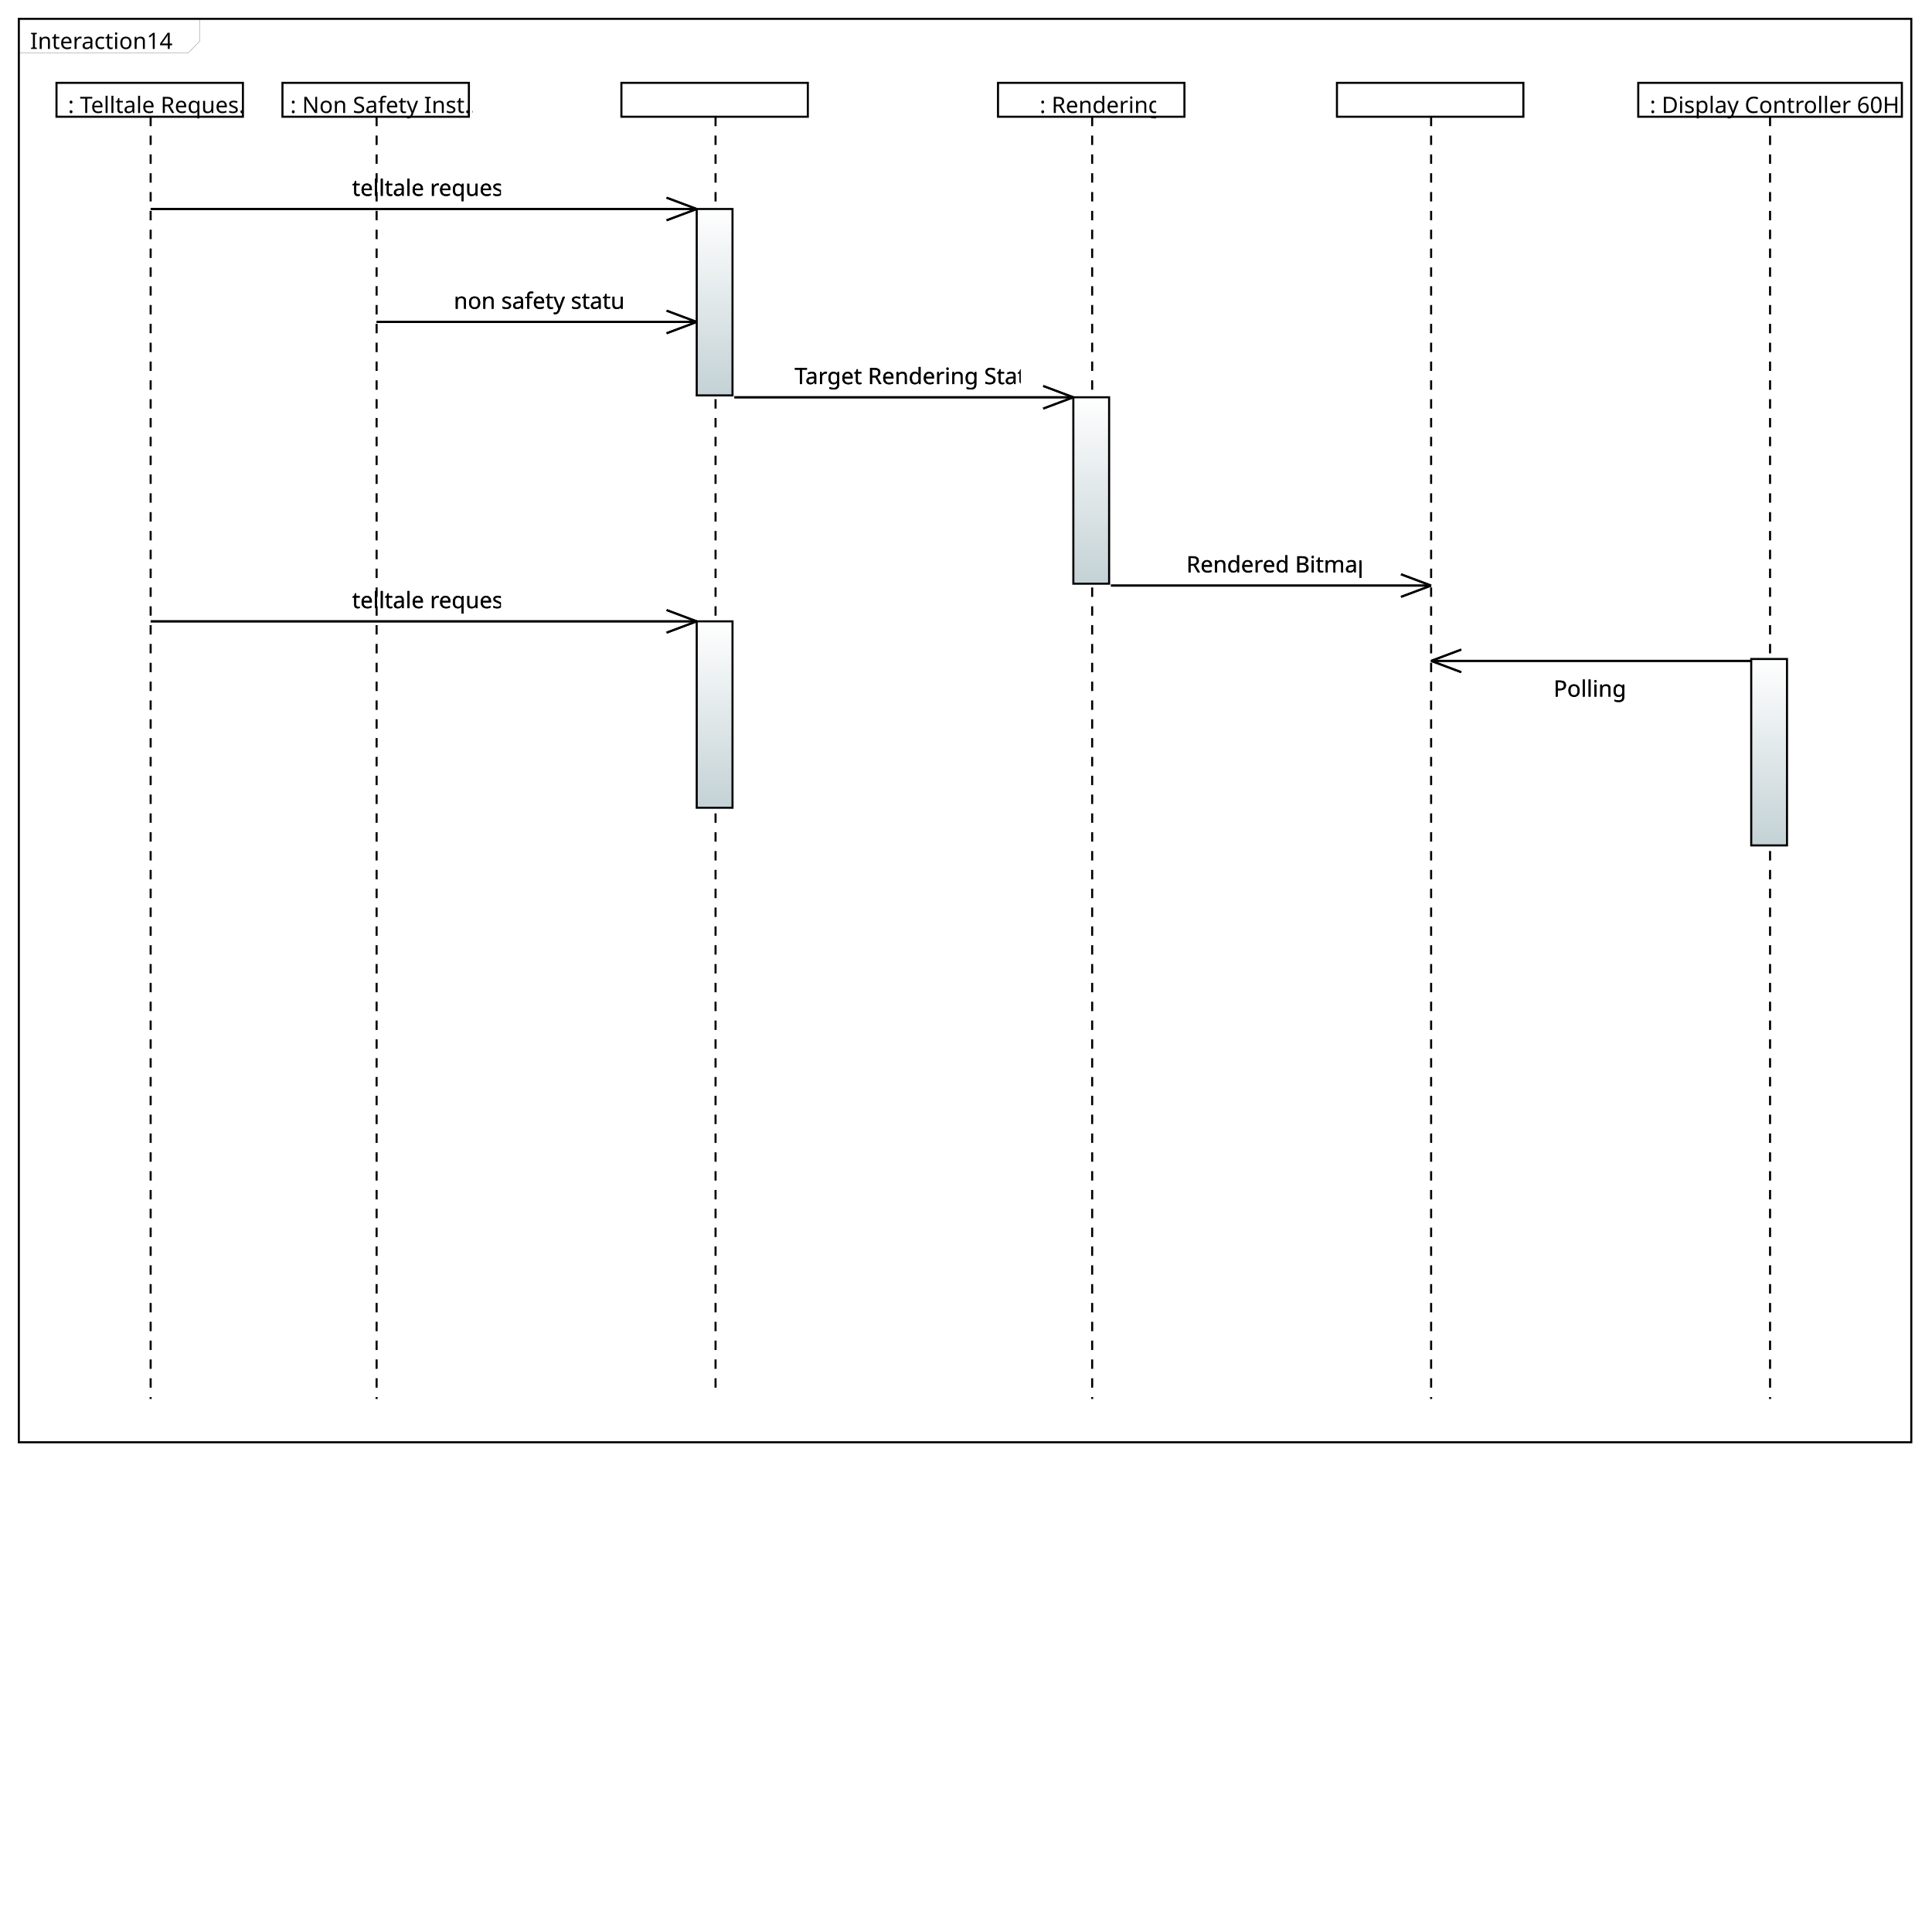
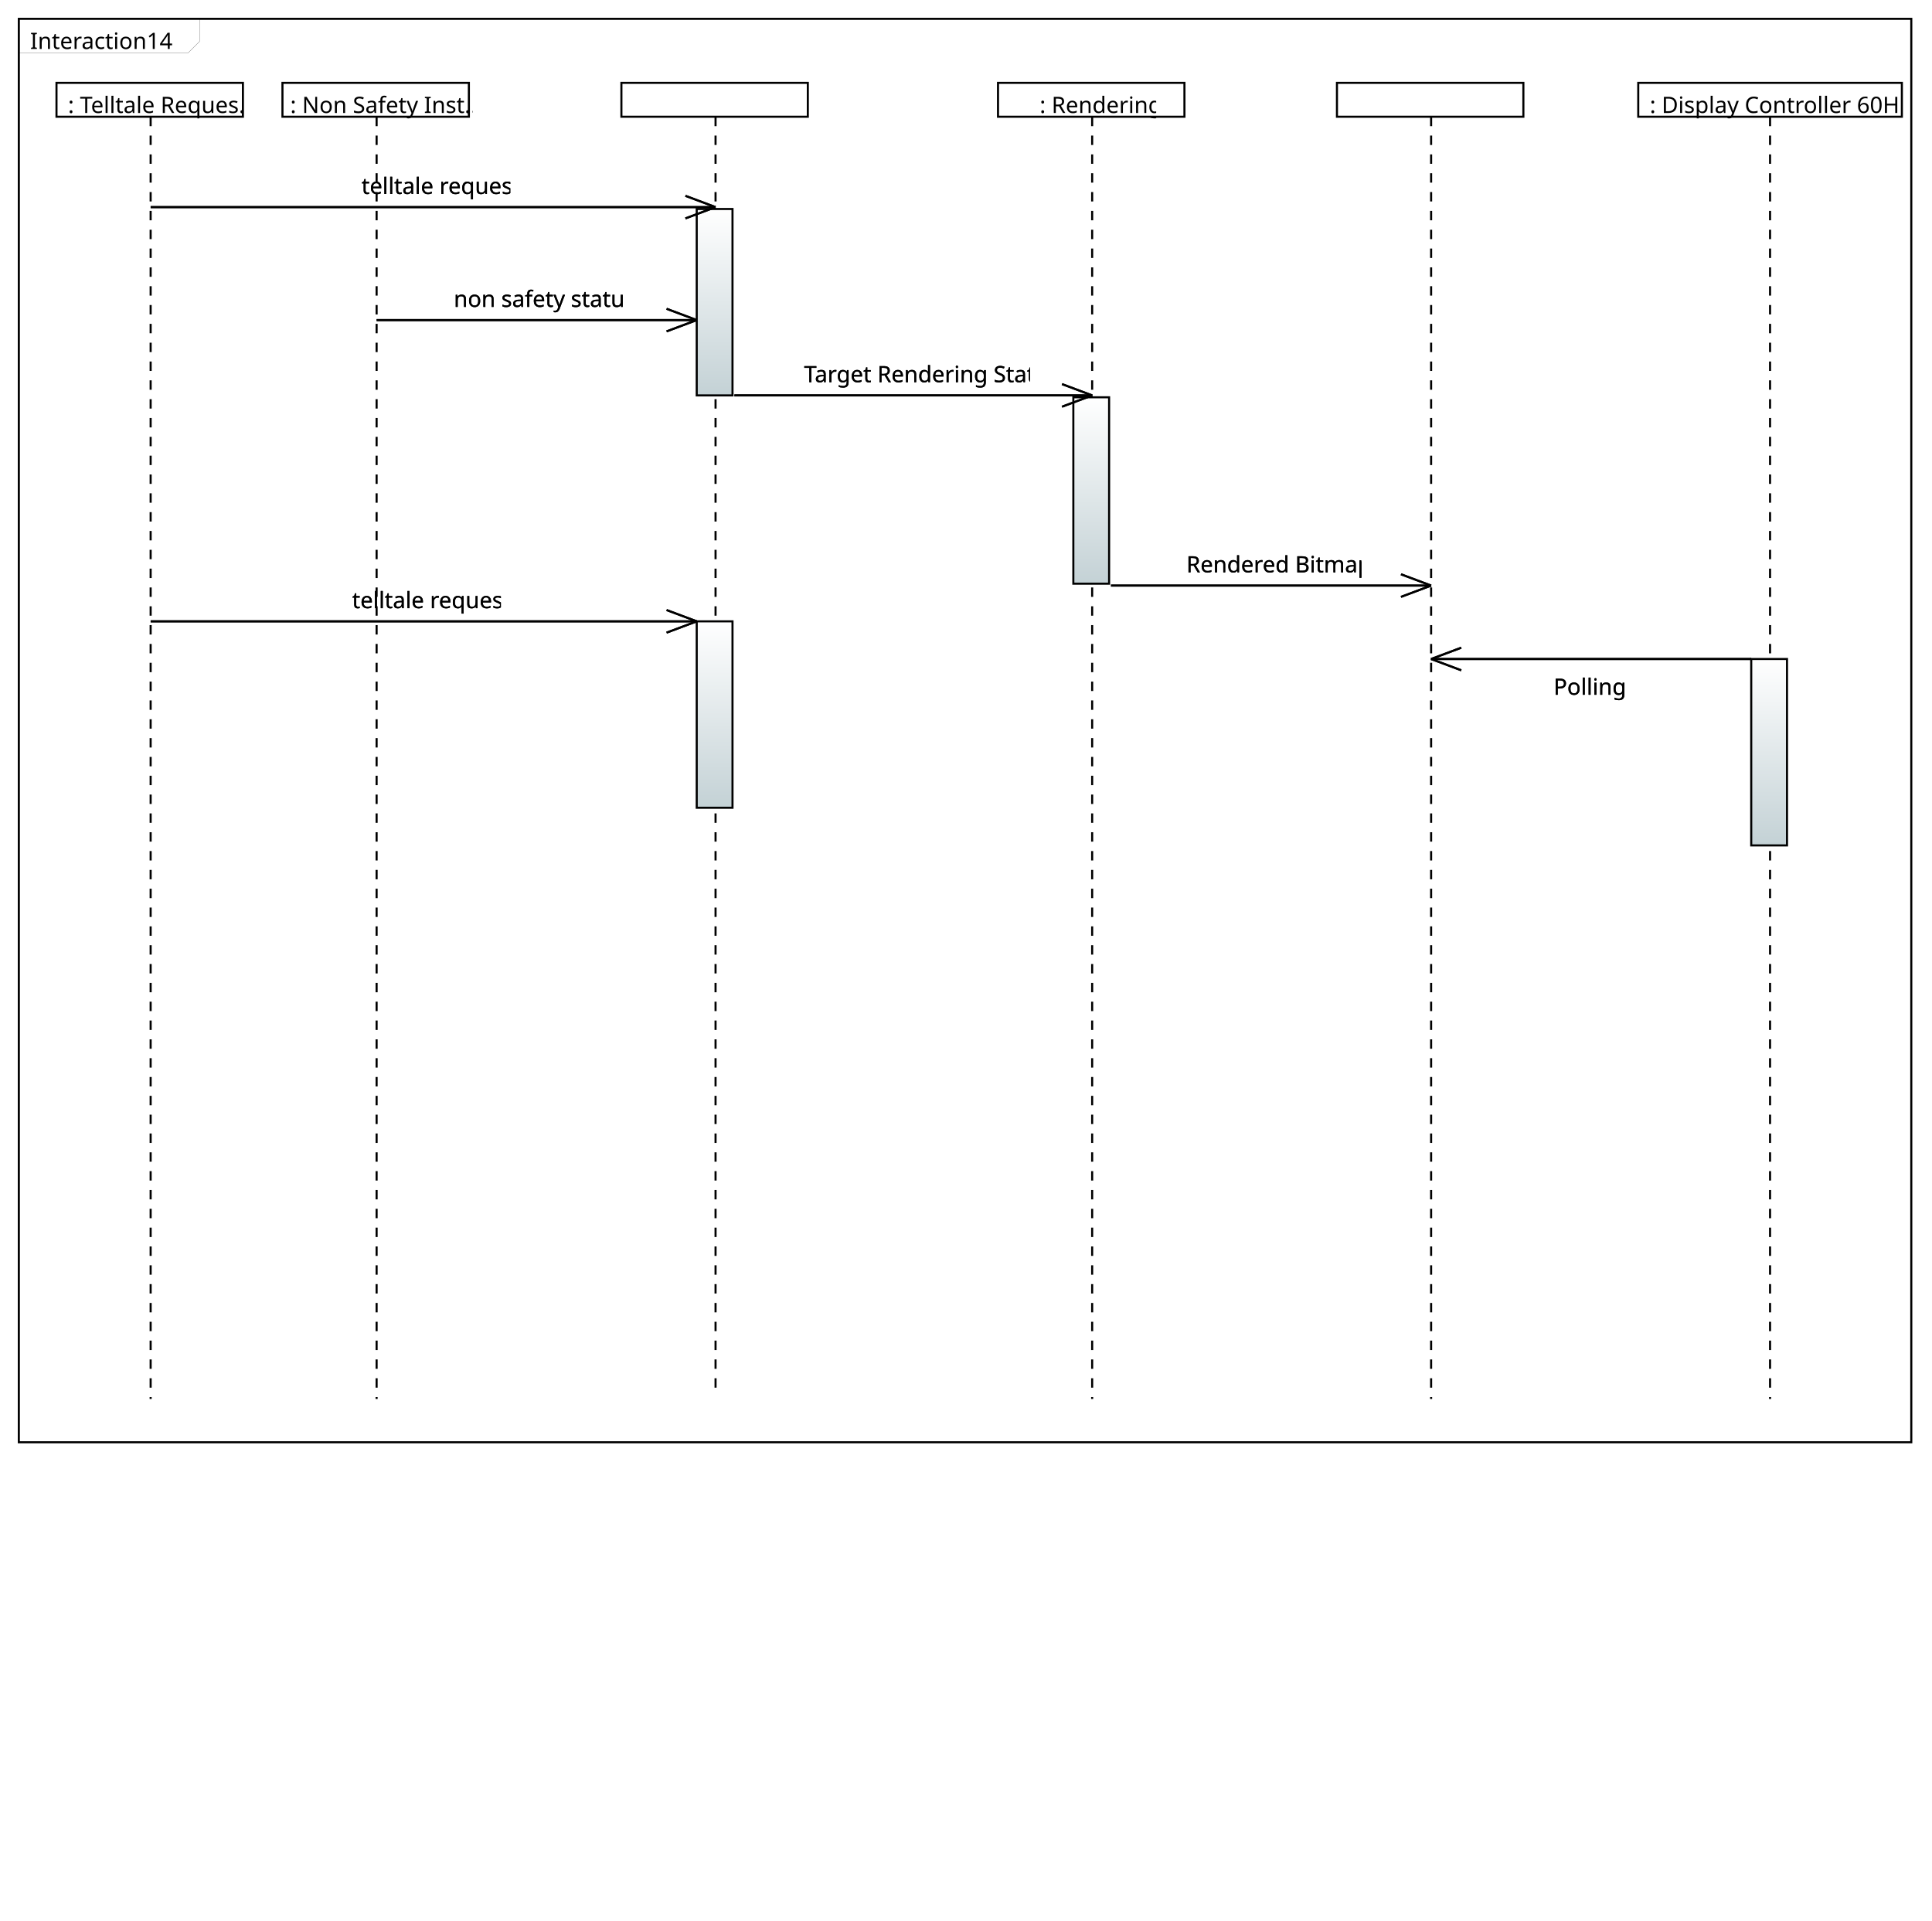
<svg xmlns="http://www.w3.org/2000/svg" xmlns:xlink="http://www.w3.org/1999/xlink" stroke-dasharray="none" shape-rendering="auto" font-family="'Dialog'" width="1026" text-rendering="auto" fill-opacity="1" contentScriptType="text/ecmascript" color-interpolation="auto" color-rendering="auto" preserveAspectRatio="xMidYMid meet" font-size="12" viewBox="0 0 1026 1020" fill="black" stroke="black" image-rendering="auto" stroke-miterlimit="10" zoomAndPan="magnify" version="1.0" stroke-linecap="square" stroke-linejoin="miter" contentStyleType="text/css" font-style="normal" height="1020" stroke-width="1" stroke-dashoffset="0" font-weight="normal" stroke-opacity="1">
  <defs id="genericDefs" />
  <g>
    <defs id="defs1">
      <linearGradient x1="10" x2="10" y1="10" gradientUnits="userSpaceOnUse" y2="767" xlink:type="simple" xlink:actuate="onLoad" id="linearGradient1" xlink:show="other" spreadMethod="pad">
        <stop stop-opacity="1" stop-color="white" offset="0%" />
        <stop stop-opacity="1" stop-color="white" offset="100%" />
      </linearGradient>
      <linearGradient x1="30" x2="30" y1="44" gradientUnits="userSpaceOnUse" y2="744" xlink:type="simple" xlink:actuate="onLoad" id="linearGradient2" xlink:show="other" spreadMethod="pad">
        <stop stop-opacity="1" stop-color="white" offset="0%" />
        <stop stop-opacity="1" stop-color="rgb(195,209,213)" offset="100%" />
      </linearGradient>
      <linearGradient x1="150" x2="150" y1="44" gradientUnits="userSpaceOnUse" y2="744" xlink:type="simple" xlink:actuate="onLoad" id="linearGradient3" xlink:show="other" spreadMethod="pad">
        <stop stop-opacity="1" stop-color="white" offset="0%" />
        <stop stop-opacity="1" stop-color="rgb(195,209,213)" offset="100%" />
      </linearGradient>
      <linearGradient x1="330" x2="330" y1="44" gradientUnits="userSpaceOnUse" y2="743" xlink:type="simple" xlink:actuate="onLoad" id="linearGradient4" xlink:show="other" spreadMethod="pad">
        <stop stop-opacity="1" stop-color="white" offset="0%" />
        <stop stop-opacity="1" stop-color="rgb(195,209,213)" offset="100%" />
      </linearGradient>
      <linearGradient x1="370" x2="370" y1="111" gradientUnits="userSpaceOnUse" y2="211" xlink:type="simple" xlink:actuate="onLoad" id="linearGradient5" xlink:show="other" spreadMethod="pad">
        <stop stop-opacity="1" stop-color="white" offset="0%" />
        <stop stop-opacity="1" stop-color="rgb(195,209,213)" offset="100%" />
      </linearGradient>
      <linearGradient x1="370" x2="370" y1="330" gradientUnits="userSpaceOnUse" y2="430" xlink:type="simple" xlink:actuate="onLoad" id="linearGradient6" xlink:show="other" spreadMethod="pad">
        <stop stop-opacity="1" stop-color="white" offset="0%" />
        <stop stop-opacity="1" stop-color="rgb(195,209,213)" offset="100%" />
      </linearGradient>
      <linearGradient x1="710" x2="710" y1="44" gradientUnits="userSpaceOnUse" y2="744" xlink:type="simple" xlink:actuate="onLoad" id="linearGradient7" xlink:show="other" spreadMethod="pad">
        <stop stop-opacity="1" stop-color="white" offset="0%" />
        <stop stop-opacity="1" stop-color="rgb(195,209,213)" offset="100%" />
      </linearGradient>
      <linearGradient x1="870" x2="870" y1="44" gradientUnits="userSpaceOnUse" y2="744" xlink:type="simple" xlink:actuate="onLoad" id="linearGradient8" xlink:show="other" spreadMethod="pad">
        <stop stop-opacity="1" stop-color="white" offset="0%" />
        <stop stop-opacity="1" stop-color="rgb(195,209,213)" offset="100%" />
      </linearGradient>
      <linearGradient x1="930" x2="930" y1="350" gradientUnits="userSpaceOnUse" y2="450" xlink:type="simple" xlink:actuate="onLoad" id="linearGradient9" xlink:show="other" spreadMethod="pad">
        <stop stop-opacity="1" stop-color="white" offset="0%" />
        <stop stop-opacity="1" stop-color="rgb(195,209,213)" offset="100%" />
      </linearGradient>
      <linearGradient x1="530" x2="530" y1="44" gradientUnits="userSpaceOnUse" y2="744" xlink:type="simple" xlink:actuate="onLoad" id="linearGradient10" xlink:show="other" spreadMethod="pad">
        <stop stop-opacity="1" stop-color="white" offset="0%" />
        <stop stop-opacity="1" stop-color="rgb(195,209,213)" offset="100%" />
      </linearGradient>
      <linearGradient x1="570" x2="570" y1="211" gradientUnits="userSpaceOnUse" y2="311" xlink:type="simple" xlink:actuate="onLoad" id="linearGradient11" xlink:show="other" spreadMethod="pad">
        <stop stop-opacity="1" stop-color="white" offset="0%" />
        <stop stop-opacity="1" stop-color="rgb(195,209,213)" offset="100%" />
      </linearGradient>
      <clipPath clipPathUnits="userSpaceOnUse" id="clipPath1">
        <path d="M10 10 L10 766 L1015 766 L1015 10 Z" />
      </clipPath>
      <clipPath clipPathUnits="userSpaceOnUse" id="clipPath2">
        <path d="M7 7 L1019 7 L1019 770 L7 770 L7 7 Z" />
      </clipPath>
      <clipPath clipPathUnits="userSpaceOnUse" id="clipPath3">
        <path d="M15 12 L93 12 L93 29 L15 29 L15 12 Z" />
      </clipPath>
      <clipPath clipPathUnits="userSpaceOnUse" id="clipPath4">
        <path d="M29 43 L131 43 L131 745 L29 745 L29 43 Z" />
      </clipPath>
      <clipPath clipPathUnits="userSpaceOnUse" id="clipPath5">
        <path d="M30 44 L30 743 L129 743 L129 44 Z" />
      </clipPath>
      <clipPath clipPathUnits="userSpaceOnUse" id="clipPath6">
        <path d="M32 46 L130 46 L130 63 L32 63 L32 46 Z" />
      </clipPath>
      <clipPath clipPathUnits="userSpaceOnUse" id="clipPath7">
        <path d="M149 43 L251 43 L251 745 L149 745 L149 43 Z" />
      </clipPath>
      <clipPath clipPathUnits="userSpaceOnUse" id="clipPath8">
        <path d="M150 44 L150 743 L249 743 L249 44 Z" />
      </clipPath>
      <clipPath clipPathUnits="userSpaceOnUse" id="clipPath9">
        <path d="M150 46 L251 46 L251 63 L150 63 L150 46 Z" />
      </clipPath>
      <clipPath clipPathUnits="userSpaceOnUse" id="clipPath10">
        <path d="M329 43 L431 43 L431 744 L329 744 L329 43 Z" />
      </clipPath>
      <clipPath clipPathUnits="userSpaceOnUse" id="clipPath11">
        <path d="M330 44 L330 742 L429 742 L429 44 Z" />
      </clipPath>
      <clipPath clipPathUnits="userSpaceOnUse" id="clipPath12">
        <path d="M370 111 L370 210 L389 210 L389 111 Z" />
      </clipPath>
      <clipPath clipPathUnits="userSpaceOnUse" id="clipPath13">
        <path d="M369 110 L391 110 L391 212 L369 212 L369 110 Z" />
      </clipPath>
      <clipPath clipPathUnits="userSpaceOnUse" id="clipPath14">
        <path d="M370 330 L370 429 L389 429 L389 330 Z" />
      </clipPath>
      <clipPath clipPathUnits="userSpaceOnUse" id="clipPath15">
        <path d="M369 329 L391 329 L391 431 L369 431 L369 329 Z" />
      </clipPath>
      <clipPath clipPathUnits="userSpaceOnUse" id="clipPath16">
        <path d="M709 43 L811 43 L811 745 L709 745 L709 43 Z" />
      </clipPath>
      <clipPath clipPathUnits="userSpaceOnUse" id="clipPath17">
        <path d="M710 44 L710 743 L809 743 L809 44 Z" />
      </clipPath>
      <clipPath clipPathUnits="userSpaceOnUse" id="clipPath18">
        <path d="M869 43 L1012 43 L1012 745 L869 745 L869 43 Z" />
      </clipPath>
      <clipPath clipPathUnits="userSpaceOnUse" id="clipPath19">
        <path d="M870 44 L870 743 L1010 743 L1010 44 Z" />
      </clipPath>
      <clipPath clipPathUnits="userSpaceOnUse" id="clipPath20">
        <path d="M872 46 L1010 46 L1010 63 L872 63 L872 46 Z" />
      </clipPath>
      <clipPath clipPathUnits="userSpaceOnUse" id="clipPath21">
        <path d="M930 350 L930 449 L949 449 L949 350 Z" />
      </clipPath>
      <clipPath clipPathUnits="userSpaceOnUse" id="clipPath22">
        <path d="M929 349 L951 349 L951 451 L929 451 L929 349 Z" />
      </clipPath>
      <clipPath clipPathUnits="userSpaceOnUse" id="clipPath23">
        <path d="M529 43 L631 43 L631 745 L529 745 L529 43 Z" />
      </clipPath>
      <clipPath clipPathUnits="userSpaceOnUse" id="clipPath24">
        <path d="M530 44 L530 743 L629 743 L629 44 Z" />
      </clipPath>
      <clipPath clipPathUnits="userSpaceOnUse" id="clipPath25">
        <path d="M548 46 L614 46 L614 63 L548 63 L548 46 Z" />
      </clipPath>
      <clipPath clipPathUnits="userSpaceOnUse" id="clipPath26">
        <path d="M570 211 L570 310 L589 310 L589 211 Z" />
      </clipPath>
      <clipPath clipPathUnits="userSpaceOnUse" id="clipPath27">
        <path d="M569 210 L591 210 L591 312 L569 312 L569 210 Z" />
      </clipPath>
      <clipPath clipPathUnits="userSpaceOnUse" id="clipPath28">
        <path d="M9 9 L1017 9 L1017 768 L9 768 L9 9 Z" />
      </clipPath>
      <clipPath clipPathUnits="userSpaceOnUse" id="clipPath29">
        <path d="M-1 -1 L1027 -1 L1027 1021 L-1 1021 L-1 -1 Z" />
      </clipPath>
      <clipPath clipPathUnits="userSpaceOnUse" id="clipPath30">
-         <path d="M186 90 L266 90 L266 107 L186 107 L186 90 Z" />
+         <path d="M186 309 L266 309 L266 326 L186 326 L186 309 Z" />
      </clipPath>
      <clipPath clipPathUnits="userSpaceOnUse" id="clipPath31">
-         <path d="M353 104 L372 104 L372 119 L353 119 L353 104 Z" />
+         <path d="M353 323 L372 323 L372 338 L353 338 L353 323 Z" />
      </clipPath>
      <clipPath clipPathUnits="userSpaceOnUse" id="clipPath32">
+         <path d="M824 355 L864 355 L864 372 L824 372 L824 355 Z" />
+       </clipPath>
+       <clipPath clipPathUnits="userSpaceOnUse" id="clipPath33">
+         <path d="M759 343 L778 343 L778 358 L759 358 L759 343 Z" />
+       </clipPath>
+       <clipPath clipPathUnits="userSpaceOnUse" id="clipPath34">
+         <path d="M240 149 L332 149 L332 166 L240 166 L240 149 Z" />
+       </clipPath>
+       <clipPath clipPathUnits="userSpaceOnUse" id="clipPath35">
+         <path d="M353 163 L372 163 L372 178 L353 178 L353 163 Z" />
+       </clipPath>
+       <clipPath clipPathUnits="userSpaceOnUse" id="clipPath36">
+         <path d="M191 89 L271 89 L271 106 L191 106 L191 89 Z" />
+       </clipPath>
+       <clipPath clipPathUnits="userSpaceOnUse" id="clipPath37">
+         <path d="M363 103 L382 103 L382 118 L363 118 L363 103 Z" />
+       </clipPath>
+       <clipPath clipPathUnits="userSpaceOnUse" id="clipPath38">
+         <path d="M426 189 L547 189 L547 206 L426 206 L426 189 Z" />
+       </clipPath>
+       <clipPath clipPathUnits="userSpaceOnUse" id="clipPath39">
+         <path d="M563 203 L582 203 L582 218 L563 218 L563 203 Z" />
+       </clipPath>
+       <clipPath clipPathUnits="userSpaceOnUse" id="clipPath40">
        <path d="M629 290 L723 290 L723 307 L629 307 L629 290 Z" />
      </clipPath>
-       <clipPath clipPathUnits="userSpaceOnUse" id="clipPath33">
+       <clipPath clipPathUnits="userSpaceOnUse" id="clipPath41">
        <path d="M743 304 L762 304 L762 319 L743 319 L743 304 Z" />
-       </clipPath>
-       <clipPath clipPathUnits="userSpaceOnUse" id="clipPath34">
-         <path d="M824 356 L864 356 L864 373 L824 373 L824 356 Z" />
-       </clipPath>
-       <clipPath clipPathUnits="userSpaceOnUse" id="clipPath35">
-         <path d="M759 344 L778 344 L778 359 L759 359 L759 344 Z" />
-       </clipPath>
-       <clipPath clipPathUnits="userSpaceOnUse" id="clipPath36">
-         <path d="M421 190 L542 190 L542 207 L421 207 L421 190 Z" />
-       </clipPath>
-       <clipPath clipPathUnits="userSpaceOnUse" id="clipPath37">
-         <path d="M553 204 L572 204 L572 219 L553 219 L553 204 Z" />
-       </clipPath>
-       <clipPath clipPathUnits="userSpaceOnUse" id="clipPath38">
-         <path d="M240 150 L332 150 L332 167 L240 167 L240 150 Z" />
-       </clipPath>
-       <clipPath clipPathUnits="userSpaceOnUse" id="clipPath39">
-         <path d="M353 164 L372 164 L372 179 L353 179 L353 164 Z" />
-       </clipPath>
-       <clipPath clipPathUnits="userSpaceOnUse" id="clipPath40">
-         <path d="M186 309 L266 309 L266 326 L186 326 L186 309 Z" />
-       </clipPath>
-       <clipPath clipPathUnits="userSpaceOnUse" id="clipPath41">
-         <path d="M353 323 L372 323 L372 338 L353 338 L353 323 Z" />
      </clipPath>
    </defs>
    <g fill="url(#linearGradient1)" font-family="'Segoe UI'" stroke-linejoin="round" stroke="url(#linearGradient1)" stroke-width="0" stroke-miterlimit="0">
      <rect x="10" y="10" clip-path="url(#clipPath1)" width="1006" height="757" stroke="none" />
    </g>
    <g stroke-width="0.1" font-family="'Segoe UI'" stroke-linecap="butt">
      <line clip-path="url(#clipPath2)" fill="none" x1="106" x2="106" y1="10" y2="22" />
      <line clip-path="url(#clipPath2)" fill="none" x1="106" x2="106" y1="22" y2="22" />
      <line clip-path="url(#clipPath2)" fill="none" x1="106" x2="100" y1="22" y2="28" />
      <line clip-path="url(#clipPath2)" fill="none" x1="100" x2="100" y1="28" y2="28" />
      <line clip-path="url(#clipPath2)" fill="none" x1="100" x2="10" y1="28" y2="28" />
      <text xml:space="preserve" x="16" y="26" clip-path="url(#clipPath3)" stroke="none">Interaction14  </text>
      <rect x="30" y="44" clip-path="url(#clipPath4)" fill="none" width="99" height="18" stroke-width="1.1" />
      <line clip-path="url(#clipPath4)" fill="none" x1="80" x2="80" y1="62" y2="743" stroke-dasharray="5,5" stroke-width="1.1" />
    </g>
    <g stroke-linecap="butt" fill="url(#linearGradient2)" font-family="'Segoe UI'" stroke-dasharray="5,5" stroke="url(#linearGradient2)" stroke-width="1.1">
      <rect x="30" y="44" clip-path="url(#clipPath5)" width="100" opacity="0" height="700" stroke="none" />
      <text x="33" y="60" clip-path="url(#clipPath6)" fill="black" stroke="none" xml:space="preserve"> : Telltale Reques...</text>
      <rect x="150" y="44" clip-path="url(#clipPath7)" fill="none" width="99" stroke-dasharray="none" height="18" stroke="black" />
      <line clip-path="url(#clipPath7)" fill="none" x1="200" x2="200" y1="62" y2="743" stroke="black" />
      <rect x="150" y="44" clip-path="url(#clipPath8)" fill="url(#linearGradient3)" width="100" opacity="0" height="700" stroke="none" />
      <text x="151" y="60" clip-path="url(#clipPath9)" fill="black" stroke="none" xml:space="preserve"> : Non Safety Inst...</text>
      <rect x="330" y="44" clip-path="url(#clipPath10)" fill="none" width="99" stroke-dasharray="none" height="18" stroke="black" />
      <line clip-path="url(#clipPath10)" fill="none" x1="380" x2="380" y1="62" y2="742" stroke="black" />
      <rect x="330" y="44" clip-path="url(#clipPath11)" fill="url(#linearGradient4)" width="100" opacity="0" height="699" stroke="none" />
      <rect x="370" y="111" clip-path="url(#clipPath12)" fill="url(#linearGradient5)" width="20" height="100" stroke="none" />
      <rect x="370" y="111" clip-path="url(#clipPath13)" fill="none" width="19" stroke-dasharray="none" rx="0" ry="0" height="99" stroke="black" />
      <rect x="370" y="330" clip-path="url(#clipPath14)" fill="url(#linearGradient6)" width="20" stroke-dasharray="none" height="100" stroke="none" />
      <rect x="370" y="330" clip-path="url(#clipPath15)" fill="none" width="19" stroke-dasharray="none" rx="0" ry="0" height="99" stroke="black" />
      <rect x="710" y="44" clip-path="url(#clipPath16)" fill="none" width="99" stroke-dasharray="none" height="18" stroke="black" />
      <line clip-path="url(#clipPath16)" fill="none" x1="760" x2="760" y1="62" y2="743" stroke="black" />
      <rect x="710" y="44" clip-path="url(#clipPath17)" fill="url(#linearGradient7)" width="100" opacity="0" height="700" stroke="none" />
      <rect x="870" y="44" clip-path="url(#clipPath18)" fill="none" width="140" stroke-dasharray="none" height="18" stroke="black" />
      <line clip-path="url(#clipPath18)" fill="none" x1="940" x2="940" y1="62" y2="743" stroke="black" />
      <rect x="870" y="44" clip-path="url(#clipPath19)" fill="url(#linearGradient8)" width="141" opacity="0" height="700" stroke="none" />
      <text x="873" y="60" clip-path="url(#clipPath20)" fill="black" stroke="none" xml:space="preserve"> : Display Controller 60H...</text>
      <rect x="930" y="350" clip-path="url(#clipPath21)" fill="url(#linearGradient9)" width="20" height="100" stroke="none" />
      <rect x="930" y="350" clip-path="url(#clipPath22)" fill="none" width="19" stroke-dasharray="none" rx="0" ry="0" height="99" stroke="black" />
      <rect x="530" y="44" clip-path="url(#clipPath23)" fill="none" width="99" stroke-dasharray="none" height="18" stroke="black" />
      <line clip-path="url(#clipPath23)" fill="none" x1="580" x2="580" y1="62" y2="743" stroke="black" />
      <rect x="530" y="44" clip-path="url(#clipPath24)" fill="url(#linearGradient10)" width="100" opacity="0" height="700" stroke="none" />
      <text x="549" y="60" clip-path="url(#clipPath25)" fill="black" stroke="none" xml:space="preserve"> : Rendering</text>
      <rect x="570" y="211" clip-path="url(#clipPath26)" fill="url(#linearGradient11)" width="20" height="100" stroke="none" />
      <rect x="570" y="211" clip-path="url(#clipPath27)" fill="none" width="19" stroke-dasharray="none" rx="0" ry="0" height="99" stroke="black" />
      <rect x="10" y="10" clip-path="url(#clipPath28)" fill="none" width="1005" stroke-dasharray="none" rx="0" ry="0" height="756" stroke="black" />
    </g>
    <g text-rendering="optimizeLegibility" stroke-width="1.1" font-family="'Segoe UI'" stroke-linecap="butt">
-       <line clip-path="url(#clipPath29)" fill="none" x1="80" x2="370" y1="111" y2="111" />
-       <text xml:space="preserve" x="187" y="104" clip-path="url(#clipPath30)" stroke="none">telltale request</text>
-       <line clip-path="url(#clipPath31)" fill="none" x1="354" x2="370" y1="117" y2="111" />
-       <line clip-path="url(#clipPath31)" fill="none" x1="370" x2="354" y1="111" y2="105" />
+       <line clip-path="url(#clipPath29)" fill="none" x1="80" x2="370" y1="330" y2="330" />
+       <text xml:space="preserve" x="187" y="323" clip-path="url(#clipPath30)" stroke="none">telltale request</text>
+       <line clip-path="url(#clipPath31)" fill="none" x1="354" x2="370" y1="336" y2="330" />
+       <line clip-path="url(#clipPath31)" fill="none" x1="370" x2="354" y1="330" y2="324" />
+       <line clip-path="url(#clipPath29)" fill="none" x1="930" x2="760" y1="350" y2="350" />
+       <text xml:space="preserve" x="825" y="369" clip-path="url(#clipPath32)" stroke="none">Polling</text>
+       <line clip-path="url(#clipPath33)" fill="none" x1="776" x2="760" y1="344" y2="350" />
+       <line clip-path="url(#clipPath33)" fill="none" x1="760" x2="776" y1="350" y2="356" />
+       <line clip-path="url(#clipPath29)" fill="none" x1="200" x2="370" y1="170" y2="170" />
+       <text xml:space="preserve" x="241" y="163" clip-path="url(#clipPath34)" stroke="none">non safety status</text>
+       <line clip-path="url(#clipPath35)" fill="none" x1="354" x2="370" y1="176" y2="170" />
+       <line clip-path="url(#clipPath35)" fill="none" x1="370" x2="354" y1="170" y2="164" />
+       <line clip-path="url(#clipPath29)" fill="none" x1="80" x2="380" y1="110" y2="110" />
+       <text xml:space="preserve" x="192" y="103" clip-path="url(#clipPath36)" stroke="none">telltale request</text>
+       <line clip-path="url(#clipPath37)" fill="none" x1="364" x2="380" y1="116" y2="110" />
+       <line clip-path="url(#clipPath37)" fill="none" x1="380" x2="364" y1="110" y2="104" />
+       <line clip-path="url(#clipPath29)" fill="none" x1="390" x2="580" y1="210" y2="210" />
+       <text xml:space="preserve" x="427" y="203" clip-path="url(#clipPath38)" stroke="none">Target Rendering State</text>
+       <line clip-path="url(#clipPath39)" fill="none" x1="564" x2="580" y1="216" y2="210" />
+       <line clip-path="url(#clipPath39)" fill="none" x1="580" x2="564" y1="210" y2="204" />
      <line clip-path="url(#clipPath29)" fill="none" x1="590" x2="760" y1="311" y2="311" />
-       <text xml:space="preserve" x="630" y="304" clip-path="url(#clipPath32)" stroke="none">Rendered Bitmap</text>
-       <line clip-path="url(#clipPath33)" fill="none" x1="744" x2="760" y1="317" y2="311" />
-       <line clip-path="url(#clipPath33)" fill="none" x1="760" x2="744" y1="311" y2="305" />
-       <line clip-path="url(#clipPath29)" fill="none" x1="930" x2="760" y1="351" y2="351" />
-       <text xml:space="preserve" x="825" y="370" clip-path="url(#clipPath34)" stroke="none">Polling</text>
-       <line clip-path="url(#clipPath35)" fill="none" x1="776" x2="760" y1="345" y2="351" />
-       <line clip-path="url(#clipPath35)" fill="none" x1="760" x2="776" y1="351" y2="357" />
-       <line clip-path="url(#clipPath29)" fill="none" x1="390" x2="570" y1="211" y2="211" />
-       <text xml:space="preserve" x="422" y="204" clip-path="url(#clipPath36)" stroke="none">Target Rendering State</text>
-       <line clip-path="url(#clipPath37)" fill="none" x1="554" x2="570" y1="217" y2="211" />
-       <line clip-path="url(#clipPath37)" fill="none" x1="570" x2="554" y1="211" y2="205" />
-       <line clip-path="url(#clipPath29)" fill="none" x1="200" x2="370" y1="171" y2="171" />
-       <text xml:space="preserve" x="241" y="164" clip-path="url(#clipPath38)" stroke="none">non safety status</text>
-       <line clip-path="url(#clipPath39)" fill="none" x1="354" x2="370" y1="177" y2="171" />
-       <line clip-path="url(#clipPath39)" fill="none" x1="370" x2="354" y1="171" y2="165" />
+       <text xml:space="preserve" x="630" y="304" clip-path="url(#clipPath40)" stroke="none">Rendered Bitmap</text>
+       <line clip-path="url(#clipPath41)" fill="none" x1="744" x2="760" y1="317" y2="311" />
+       <line clip-path="url(#clipPath41)" fill="none" x1="760" x2="744" y1="311" y2="305" />
+       <line clip-path="url(#clipPath29)" fill="none" x1="80" x2="380" y1="110" y2="110" />
+       <text xml:space="preserve" x="192" y="103" clip-path="url(#clipPath36)" stroke="none">telltale request</text>
+       <line clip-path="url(#clipPath37)" fill="none" x1="364" x2="380" y1="116" y2="110" />
+       <line clip-path="url(#clipPath37)" fill="none" x1="380" x2="364" y1="110" y2="104" />
+       <line clip-path="url(#clipPath29)" fill="none" x1="200" x2="370" y1="170" y2="170" />
+       <text xml:space="preserve" x="241" y="163" clip-path="url(#clipPath34)" stroke="none">non safety status</text>
+       <line clip-path="url(#clipPath35)" fill="none" x1="354" x2="370" y1="176" y2="170" />
+       <line clip-path="url(#clipPath35)" fill="none" x1="370" x2="354" y1="170" y2="164" />
+       <line clip-path="url(#clipPath29)" fill="none" x1="390" x2="580" y1="210" y2="210" />
+       <text xml:space="preserve" x="427" y="203" clip-path="url(#clipPath38)" stroke="none">Target Rendering State</text>
+       <line clip-path="url(#clipPath39)" fill="none" x1="564" x2="580" y1="216" y2="210" />
+       <line clip-path="url(#clipPath39)" fill="none" x1="580" x2="564" y1="210" y2="204" />
+       <line clip-path="url(#clipPath29)" fill="none" x1="590" x2="760" y1="311" y2="311" />
+       <text xml:space="preserve" x="630" y="304" clip-path="url(#clipPath40)" stroke="none">Rendered Bitmap</text>
+       <line clip-path="url(#clipPath41)" fill="none" x1="744" x2="760" y1="317" y2="311" />
+       <line clip-path="url(#clipPath41)" fill="none" x1="760" x2="744" y1="311" y2="305" />
+       <line clip-path="url(#clipPath29)" fill="none" x1="930" x2="760" y1="350" y2="350" />
+       <text xml:space="preserve" x="825" y="369" clip-path="url(#clipPath32)" stroke="none">Polling</text>
+       <line clip-path="url(#clipPath33)" fill="none" x1="776" x2="760" y1="344" y2="350" />
+       <line clip-path="url(#clipPath33)" fill="none" x1="760" x2="776" y1="350" y2="356" />
      <line clip-path="url(#clipPath29)" fill="none" x1="80" x2="370" y1="330" y2="330" />
-       <text xml:space="preserve" x="187" y="323" clip-path="url(#clipPath40)" stroke="none">telltale request</text>
-       <line clip-path="url(#clipPath41)" fill="none" x1="354" x2="370" y1="336" y2="330" />
-       <line clip-path="url(#clipPath41)" fill="none" x1="370" x2="354" y1="330" y2="324" />
-       <line clip-path="url(#clipPath29)" fill="none" x1="80" x2="370" y1="111" y2="111" />
-       <text xml:space="preserve" x="187" y="104" clip-path="url(#clipPath30)" stroke="none">telltale request</text>
-       <line clip-path="url(#clipPath31)" fill="none" x1="354" x2="370" y1="117" y2="111" />
-       <line clip-path="url(#clipPath31)" fill="none" x1="370" x2="354" y1="111" y2="105" />
-       <line clip-path="url(#clipPath29)" fill="none" x1="200" x2="370" y1="171" y2="171" />
-       <text xml:space="preserve" x="241" y="164" clip-path="url(#clipPath38)" stroke="none">non safety status</text>
-       <line clip-path="url(#clipPath39)" fill="none" x1="354" x2="370" y1="177" y2="171" />
-       <line clip-path="url(#clipPath39)" fill="none" x1="370" x2="354" y1="171" y2="165" />
-       <line clip-path="url(#clipPath29)" fill="none" x1="390" x2="570" y1="211" y2="211" />
-       <text xml:space="preserve" x="422" y="204" clip-path="url(#clipPath36)" stroke="none">Target Rendering State</text>
-       <line clip-path="url(#clipPath37)" fill="none" x1="554" x2="570" y1="217" y2="211" />
-       <line clip-path="url(#clipPath37)" fill="none" x1="570" x2="554" y1="211" y2="205" />
-       <line clip-path="url(#clipPath29)" fill="none" x1="590" x2="760" y1="311" y2="311" />
-       <text xml:space="preserve" x="630" y="304" clip-path="url(#clipPath32)" stroke="none">Rendered Bitmap</text>
-       <line clip-path="url(#clipPath33)" fill="none" x1="744" x2="760" y1="317" y2="311" />
-       <line clip-path="url(#clipPath33)" fill="none" x1="760" x2="744" y1="311" y2="305" />
-       <line clip-path="url(#clipPath29)" fill="none" x1="930" x2="760" y1="351" y2="351" />
-       <text xml:space="preserve" x="825" y="370" clip-path="url(#clipPath34)" stroke="none">Polling</text>
-       <line clip-path="url(#clipPath35)" fill="none" x1="776" x2="760" y1="345" y2="351" />
-       <line clip-path="url(#clipPath35)" fill="none" x1="760" x2="776" y1="351" y2="357" />
-       <line clip-path="url(#clipPath29)" fill="none" x1="80" x2="370" y1="330" y2="330" />
-       <text xml:space="preserve" x="187" y="323" clip-path="url(#clipPath40)" stroke="none">telltale request</text>
-       <line clip-path="url(#clipPath41)" fill="none" x1="354" x2="370" y1="336" y2="330" />
-       <line clip-path="url(#clipPath41)" fill="none" x1="370" x2="354" y1="330" y2="324" />
+       <text xml:space="preserve" x="187" y="323" clip-path="url(#clipPath30)" stroke="none">telltale request</text>
+       <line clip-path="url(#clipPath31)" fill="none" x1="354" x2="370" y1="336" y2="330" />
+       <line clip-path="url(#clipPath31)" fill="none" x1="370" x2="354" y1="330" y2="324" />
    </g>
  </g>
  <rect x="10" y="10" fill-opacity="0" width="1006" id="Interaction14" height="757" stroke-opacity="0" />
  <rect x="30" y="44" fill-opacity="0" width="100" id="" height="700" stroke-opacity="0" />
  <rect x="150" y="44" fill-opacity="0" width="100" id="" height="700" stroke-opacity="0" />
  <rect x="330" y="44" fill-opacity="0" width="100" id="" height="699" stroke-opacity="0" />
  <rect x="370" y="111" fill-opacity="0" width="20" id="ActionExecutionSpecification15" height="100" stroke-opacity="0" />
  <rect x="370" y="330" fill-opacity="0" width="20" id="ActionExecutionSpecification37" height="100" stroke-opacity="0" />
  <rect x="710" y="44" fill-opacity="0" width="100" id="" height="700" stroke-opacity="0" />
  <rect x="870" y="44" fill-opacity="0" width="141" id="" height="700" stroke-opacity="0" />
  <rect x="930" y="350" fill-opacity="0" width="20" id="ActionExecutionSpecification32" height="100" stroke-opacity="0" />
  <rect x="530" y="44" fill-opacity="0" width="100" id="" height="700" stroke-opacity="0" />
  <rect x="570" y="211" fill-opacity="0" width="20" id="ActionExecutionSpecification24" height="100" stroke-opacity="0" />
</svg>
